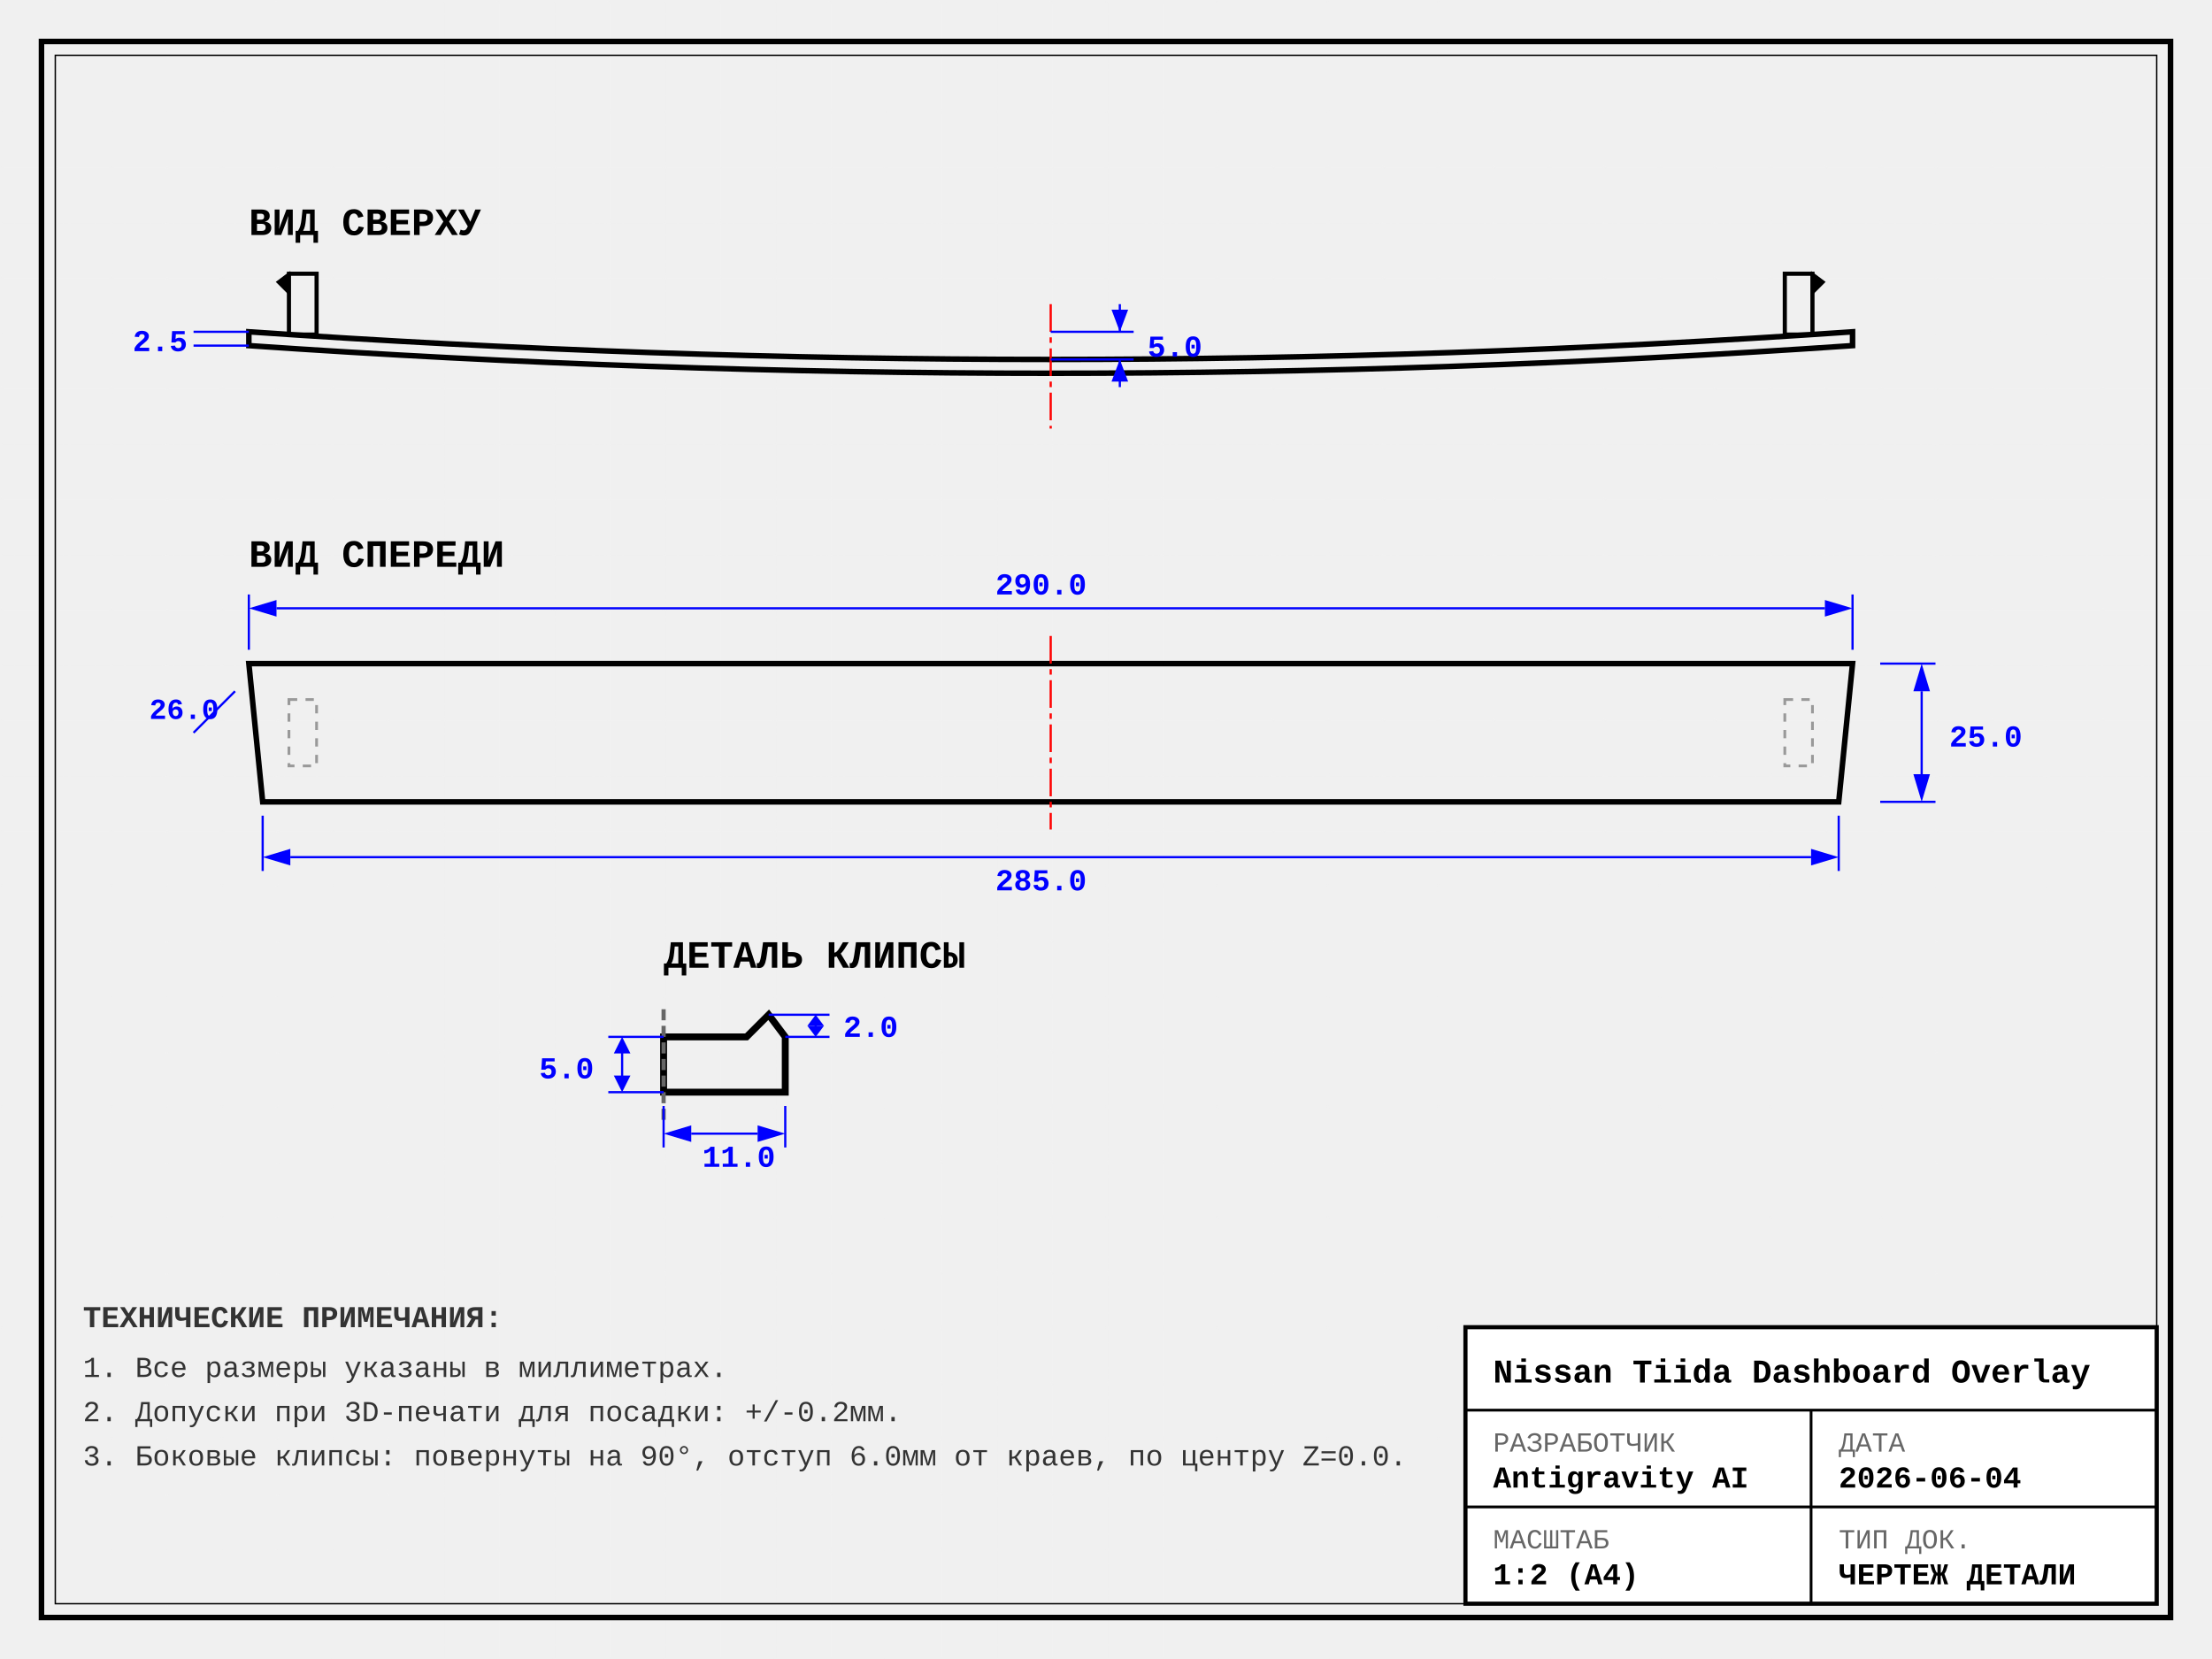
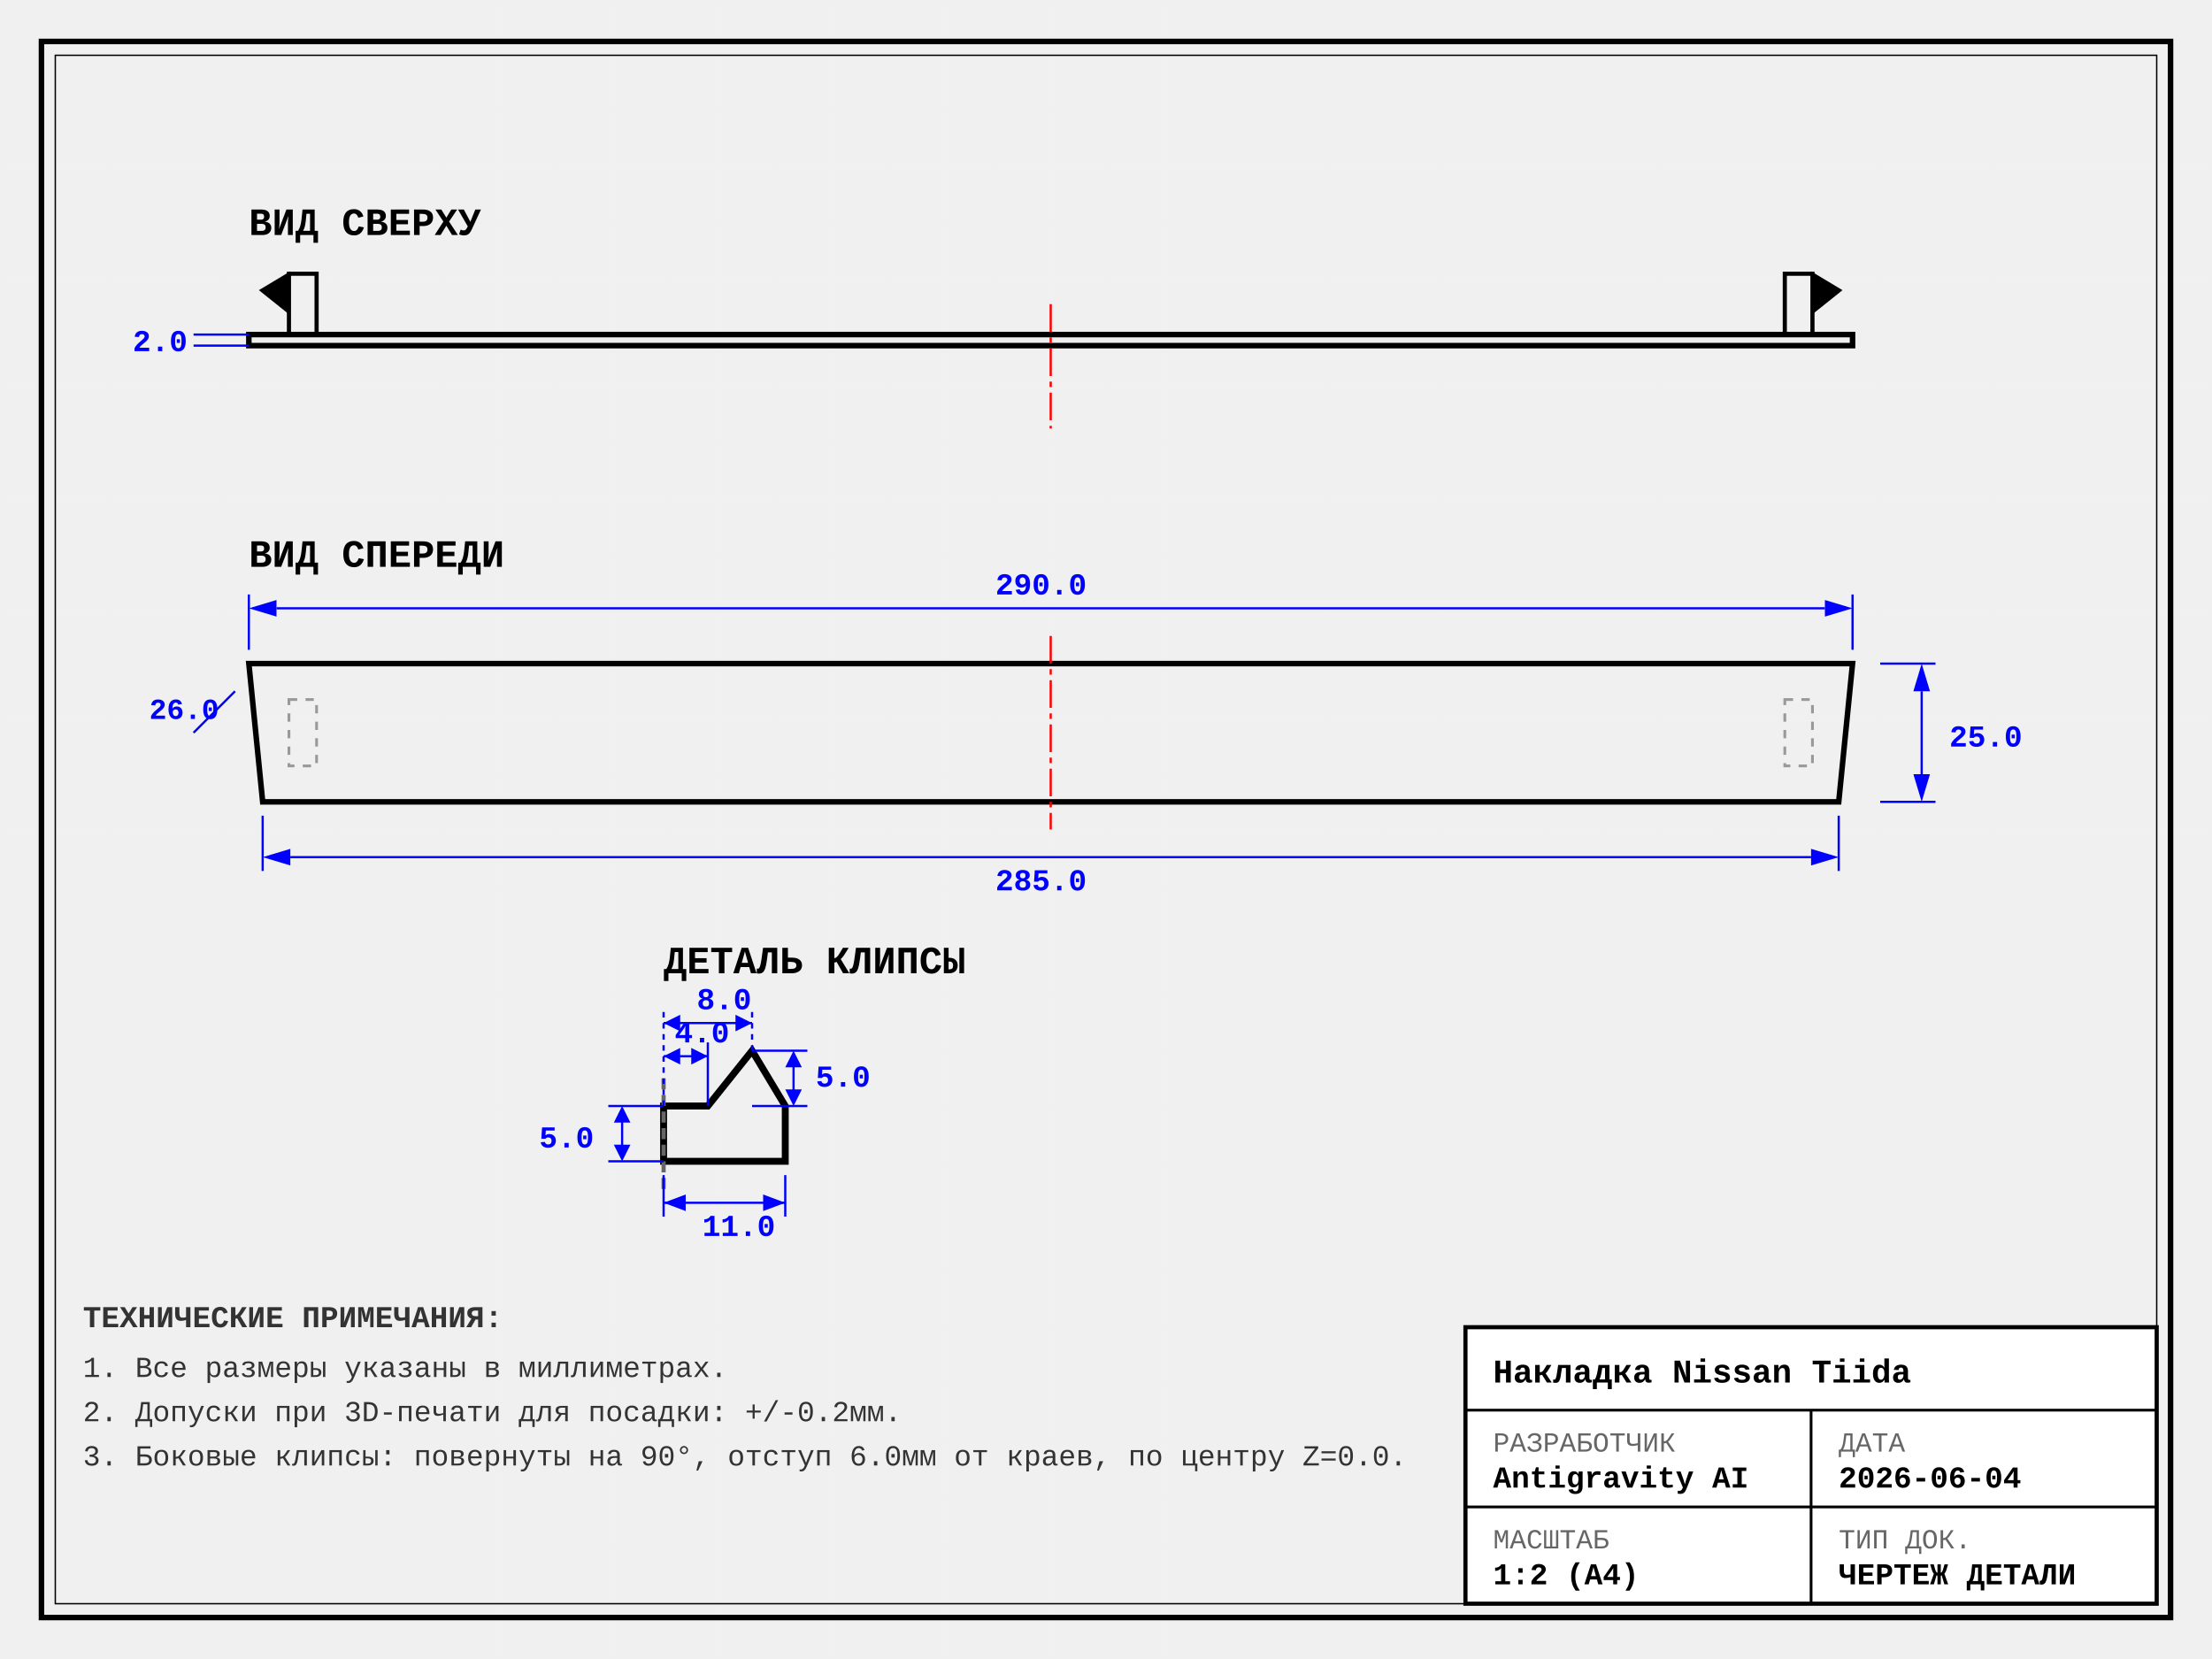
<svg xmlns="http://www.w3.org/2000/svg" viewBox="0 0 800 600" width="100%" height="100%" style="background-color: #ffffff; font-family: 'Courier New', Courier, monospace;">
  <defs>
    <pattern id="grid" width="20" height="20" patternUnits="userSpaceOnUse">
      <path d="M 20 0 L 0 0 0 20" fill="none" stroke="#f0f0f0" stroke-width="1" />
    </pattern>
  </defs>
  <rect width="100%" height="100%" fill="url(#grid)" />
  <rect x="15" y="15" width="770" height="570" fill="none" stroke="#000000" stroke-width="2" />
  <rect x="20" y="20" width="760" height="560" fill="none" stroke="#000000" stroke-width="0.5" />
  <g transform="translate(530, 480)">
    <rect width="250" height="100" fill="#ffffff" stroke="#000000" stroke-width="1.5" />
    <line x1="0" y1="30" x2="250" y2="30" stroke="#000000" stroke-width="1" />
    <line x1="0" y1="65" x2="250" y2="65" stroke="#000000" stroke-width="1" />
    <line x1="125" y1="30" x2="125" y2="100" stroke="#000000" stroke-width="1" />
-     <text x="10" y="20" font-size="12" font-weight="bold" fill="#000000">Nissan Tiida Dashboard Overlay</text>
+     <text x="10" y="20" font-size="12" font-weight="bold" fill="#000000">Накладка Nissan Tiida</text>
    <text x="10" y="45" font-size="10" fill="#666666">РАЗРАБОТЧИК</text>
    <text x="10" y="58" font-size="11" font-weight="bold" fill="#000000">Antigravity AI</text>
    <text x="135" y="45" font-size="10" fill="#666666">ДАТА</text>
    <text x="135" y="58" font-size="11" font-weight="bold" fill="#000000">2026-06-04</text>
    <text x="10" y="80" font-size="10" fill="#666666">МАСШТАБ</text>
    <text x="10" y="93" font-size="11" font-weight="bold" fill="#000000">1:2 (A4)</text>
    <text x="135" y="80" font-size="10" fill="#666666">ТИП ДОК.</text>
    <text x="135" y="93" font-size="11" font-weight="bold" fill="#000000">ЧЕРТЕЖ ДЕТАЛИ</text>
  </g>
  <g transform="translate(80, 240)">
    <text x="10" y="-35" font-size="14" font-weight="bold" fill="#000000">ВИД СПЕРЕДИ</text>
    <polygon points="10,0 590,0 585,50 15,50" fill="none" stroke="#000000" stroke-width="2" />
    <rect x="24.5" y="13" width="10" height="24" fill="none" stroke="#999999" stroke-width="1" stroke-dasharray="3,3" />
    <rect x="565.5" y="13" width="10" height="24" fill="none" stroke="#999999" stroke-width="1" stroke-dasharray="3,3" />
    <line x1="300" y1="-10" x2="300" y2="60" stroke="#ff0000" stroke-width="0.8" stroke-dasharray="10,2,2,2" />
    <line x1="10" y1="-5" x2="10" y2="-25" stroke="#0000ff" stroke-width="0.8" />
    <line x1="590" y1="-5" x2="590" y2="-25" stroke="#0000ff" stroke-width="0.8" />
    <line x1="20" y1="-20" x2="580" y2="-20" stroke="#0000ff" stroke-width="0.8" />
    <polygon points="10,-20 20,-23 20,-17" fill="#0000ff" />
    <polygon points="590,-20 580,-23 580,-17" fill="#0000ff" />
    <text x="280" y="-25" font-size="11" fill="#0000ff" font-weight="bold">290.0</text>
    <line x1="15" y1="55" x2="15" y2="75" stroke="#0000ff" stroke-width="0.8" />
    <line x1="585" y1="55" x2="585" y2="75" stroke="#0000ff" stroke-width="0.8" />
    <line x1="25" y1="70" x2="575" y2="70" stroke="#0000ff" stroke-width="0.8" />
    <polygon points="15,70 25,67 25,73" fill="#0000ff" />
    <polygon points="585,70 575,67 575,73" fill="#0000ff" />
    <text x="280" y="82" font-size="11" fill="#0000ff" font-weight="bold">285.0</text>
    <line x1="600" y1="0" x2="620" y2="0" stroke="#0000ff" stroke-width="0.8" />
    <line x1="600" y1="50" x2="620" y2="50" stroke="#0000ff" stroke-width="0.8" />
    <line x1="615" y1="10" x2="615" y2="40" stroke="#0000ff" stroke-width="0.8" />
    <polygon points="615,0 612,10 618,10" fill="#0000ff" />
    <polygon points="615,50 612,40 618,40" fill="#0000ff" />
    <text x="625" y="30" font-size="11" fill="#0000ff" font-weight="bold">25.0</text>
    <line x1="5" y1="10" x2="-10" y2="25" stroke="#0000ff" stroke-width="0.8" />
    <text x="-26" y="20" font-size="10.5" fill="#0000ff" font-weight="bold">26.0</text>
  </g>
  <g transform="translate(80, 110)">
    <text x="10" y="-25" font-size="14" font-weight="bold" fill="#000000">ВИД СВЕРХУ</text>
-     <path d="M 10,15 Q 300,35 590,15 L 590,10 Q 300,30 10,10 Z" fill="none" stroke="#000000" stroke-width="2" />
+     <path d="M 10,15 L 590,15 L 590,11 L 10,11 Z" fill="none" stroke="#000000" stroke-width="2" />
    <rect x="24.5" y="-11" width="10" height="22" fill="none" stroke="#000000" stroke-width="1.5" />
-     <polygon points="24.5,-4 20.5,-8 24.5,-11" fill="#000000" stroke="#000000" stroke-width="1" />
+     <polygon points="24.5,3 14.5,-5 24.5,-11" fill="#000000" stroke="#000000" stroke-width="1" />
    <rect x="565.5" y="-11" width="10" height="22" fill="none" stroke="#000000" stroke-width="1.5" />
-     <polygon points="575.5,-4 579.5,-8 575.5,-11" fill="#000000" stroke="#000000" stroke-width="1" />
+     <polygon points="575.5,3 585.5,-5 575.5,-11" fill="#000000" stroke="#000000" stroke-width="1" />
    <line x1="300" y1="0" x2="300" y2="45" stroke="#ff0000" stroke-width="0.8" stroke-dasharray="10,2,2,2" />
-     <line x1="300" y1="10" x2="330" y2="10" stroke="#0000ff" stroke-width="0.8" />
-     <line x1="300" y1="20" x2="330" y2="20" stroke="#0000ff" stroke-width="0.8" />
-     <line x1="325" y1="0" x2="325" y2="10" stroke="#0000ff" stroke-width="0.8" />
-     <line x1="325" y1="30" x2="325" y2="20" stroke="#0000ff" stroke-width="0.8" />
-     <polygon points="325,10 322,2 328,2" fill="#0000ff" />
-     <polygon points="325,20 322,28 328,28" fill="#0000ff" />
-     <text x="335" y="19" font-size="11" fill="#0000ff" font-weight="bold">5.0</text>
-     <line x1="10" y1="10" x2="-10" y2="10" stroke="#0000ff" stroke-width="0.8" />
+     <line x1="10" y1="11" x2="-10" y2="11" stroke="#0000ff" stroke-width="0.8" />
    <line x1="10" y1="15" x2="-10" y2="15" stroke="#0000ff" stroke-width="0.8" />
-     <text x="-32" y="17" font-size="11" fill="#0000ff" font-weight="bold">2.5</text>
+     <text x="-32" y="17" font-size="11" fill="#0000ff" font-weight="bold">2.0</text>
  </g>
-   <g transform="translate(240, 395)">
-     <text x="0" y="-45" font-size="14" font-weight="bold" fill="#000000">ДЕТАЛЬ КЛИПСЫ</text>
-     <path d="M 0,0 L 44,0 L 44,-20 L 38,-28 L 30,-20 L 0,-20 Z" fill="none" stroke="#000000" stroke-width="2.5" />
+   <g transform="translate(240, 420)">
+     <text x="0" y="-68" font-size="14" font-weight="bold" fill="#000000">ДЕТАЛЬ КЛИПСЫ</text>
+     <path d="M 0,0 L 44,0 L 44,-20 L 32,-40 L 16,-20 L 0,-20 Z" fill="none" stroke="#000000" stroke-width="2.5" />
    <path d="M 0,10 L 0,-30" stroke="#666666" stroke-width="1.5" stroke-dasharray="4,2" />
    <line x1="0" y1="5" x2="0" y2="20" stroke="#0000ff" stroke-width="0.8" />
    <line x1="44" y1="5" x2="44" y2="20" stroke="#0000ff" stroke-width="0.8" />
-     <line x1="10" y1="15" x2="34" y2="15" stroke="#0000ff" stroke-width="0.8" />
-     <polygon points="0,15 10,12 10,18" fill="#0000ff" />
-     <polygon points="44,15 34,12 34,18" fill="#0000ff" />
+     <line x1="0" y1="15" x2="44" y2="15" stroke="#0000ff" stroke-width="0.8" />
+     <polygon points="0,15 8,12 8,18" fill="#0000ff" />
+     <polygon points="44,15 36,12 36,18" fill="#0000ff" />
    <text x="14" y="27" font-size="11" fill="#0000ff" font-weight="bold">11.0</text>
    <line x1="0" y1="-20" x2="-20" y2="-20" stroke="#0000ff" stroke-width="0.8" />
    <line x1="0" y1="0" x2="-20" y2="0" stroke="#0000ff" stroke-width="0.8" />
    <line x1="-15" y1="-5" x2="-15" y2="-15" stroke="#0000ff" stroke-width="0.8" />
    <polygon points="-15,-20 -18,-14 -12,-14" fill="#0000ff" />
    <polygon points="-15,0 -18,-6 -12,-6" fill="#0000ff" />
    <text x="-45" y="-5" font-size="11" fill="#0000ff" font-weight="bold">5.0</text>
-     <line x1="44" y1="-20" x2="60" y2="-20" stroke="#0000ff" stroke-width="0.8" />
-     <line x1="38" y1="-28" x2="60" y2="-28" stroke="#0000ff" stroke-width="0.8" />
-     <line x1="55" y1="-26" x2="55" y2="-22" stroke="#0000ff" stroke-width="0.8" />
-     <polygon points="55,-28 52,-24 58,-24" fill="#0000ff" />
-     <polygon points="55,-20 52,-24 58,-24" fill="#0000ff" />
-     <text x="65" y="-20" font-size="11" fill="#0000ff" font-weight="bold">2.0</text>
+     <line x1="0" y1="-20" x2="0" y2="-55" stroke="#0000ff" stroke-width="0.8" stroke-dasharray="2,2" />
+     <line x1="16" y1="-20" x2="16" y2="-43" stroke="#0000ff" stroke-width="0.8" />
+     <line x1="0" y1="-38" x2="16" y2="-38" stroke="#0000ff" stroke-width="0.8" />
+     <polygon points="0,-38 6,-41 6,-35" fill="#0000ff" />
+     <polygon points="16,-38 10,-41 10,-35" fill="#0000ff" />
+     <text x="4" y="-43" font-size="11" fill="#0000ff" font-weight="bold">4.0</text>
+     <line x1="32" y1="-40" x2="32" y2="-55" stroke="#0000ff" stroke-width="0.8" stroke-dasharray="2,2" />
+     <line x1="0" y1="-50" x2="32" y2="-50" stroke="#0000ff" stroke-width="0.8" />
+     <polygon points="0,-50 6,-53 6,-47" fill="#0000ff" />
+     <polygon points="32,-50 26,-53 26,-47" fill="#0000ff" />
+     <text x="12" y="-55" font-size="11" fill="#0000ff" font-weight="bold">8.0</text>
+     <line x1="32" y1="-20" x2="52" y2="-20" stroke="#0000ff" stroke-width="0.8" />
+     <line x1="32" y1="-40" x2="52" y2="-40" stroke="#0000ff" stroke-width="0.8" />
+     <line x1="47" y1="-37" x2="47" y2="-23" stroke="#0000ff" stroke-width="0.8" />
+     <polygon points="47,-40 44,-34 50,-34" fill="#0000ff" />
+     <polygon points="47,-20 44,-26 50,-26" fill="#0000ff" />
+     <text x="55" y="-27" font-size="11" fill="#0000ff" font-weight="bold">5.0</text>
  </g>
  <g transform="translate(30, 480)" font-size="10.5" fill="#333333">
    <text x="0" y="0" font-weight="bold" font-size="11">ТЕХНИЧЕСКИЕ ПРИМЕЧАНИЯ:</text>
    <text x="0" y="18">1. Все размеры указаны в миллиметрах.</text>
    <text x="0" y="34">2. Допуски при 3D-печати для посадки: +/-0.2мм.</text>
    <text x="0" y="50">3. Боковые клипсы: повернуты на 90°, отступ 6.0мм от краев, по центру Z=0.0.</text>
  </g>
</svg>
